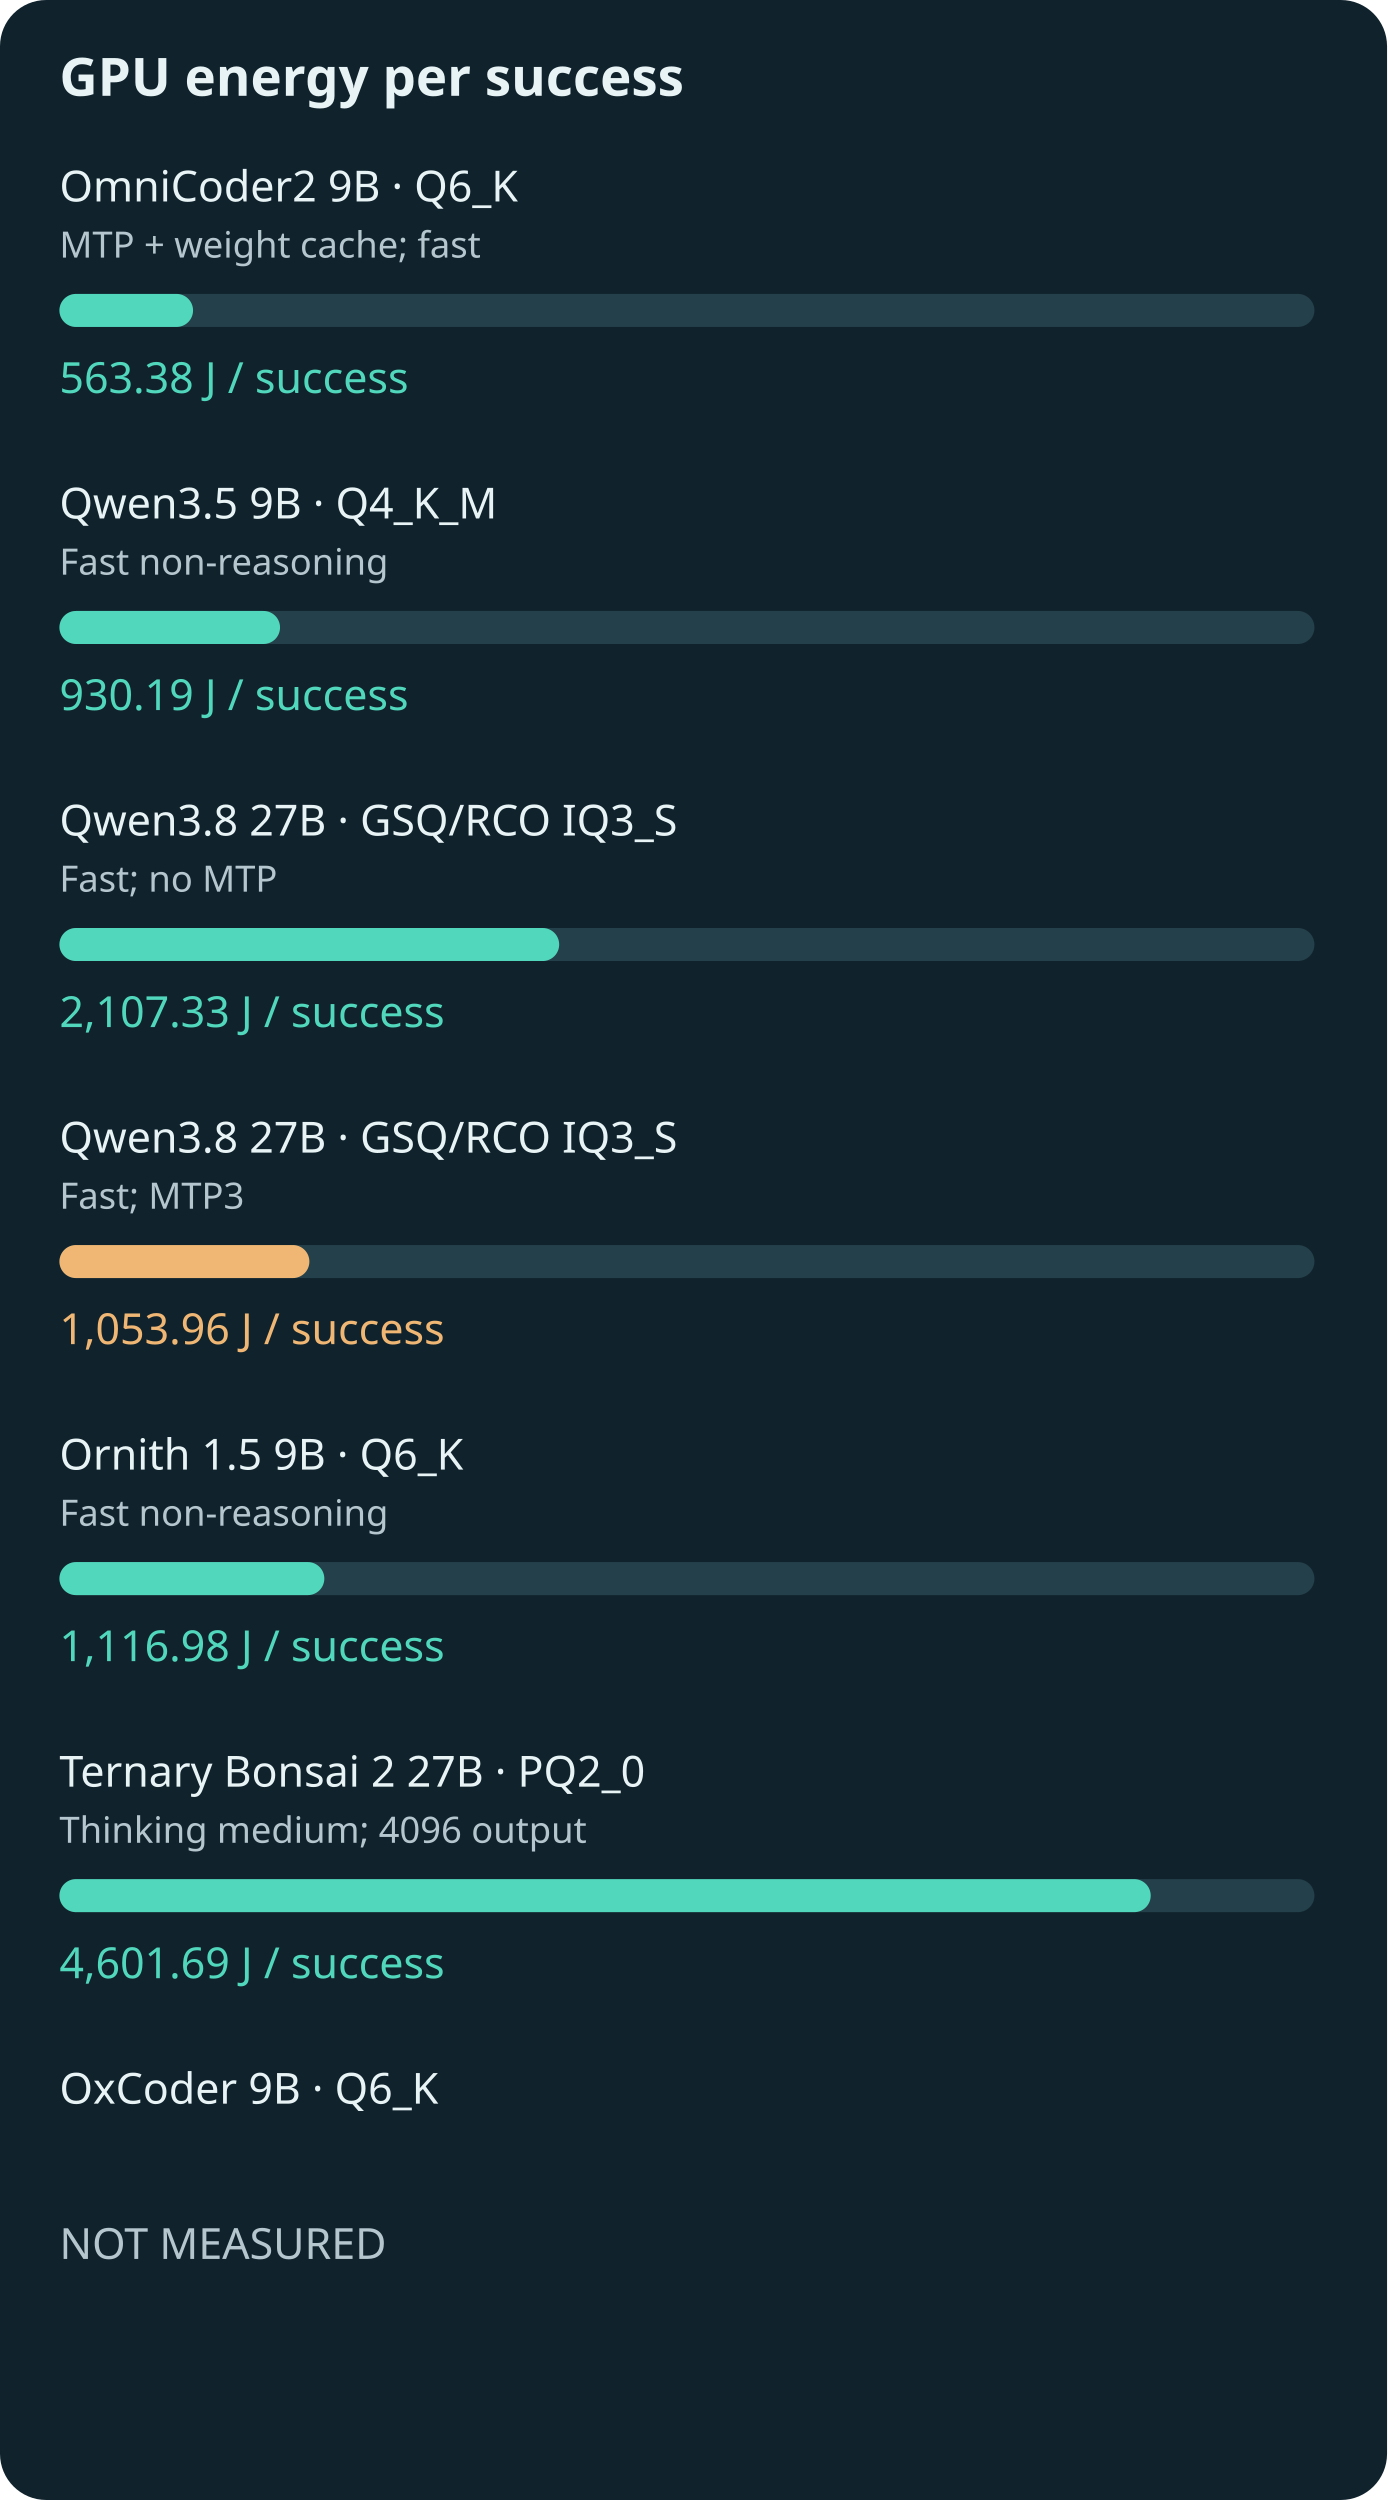
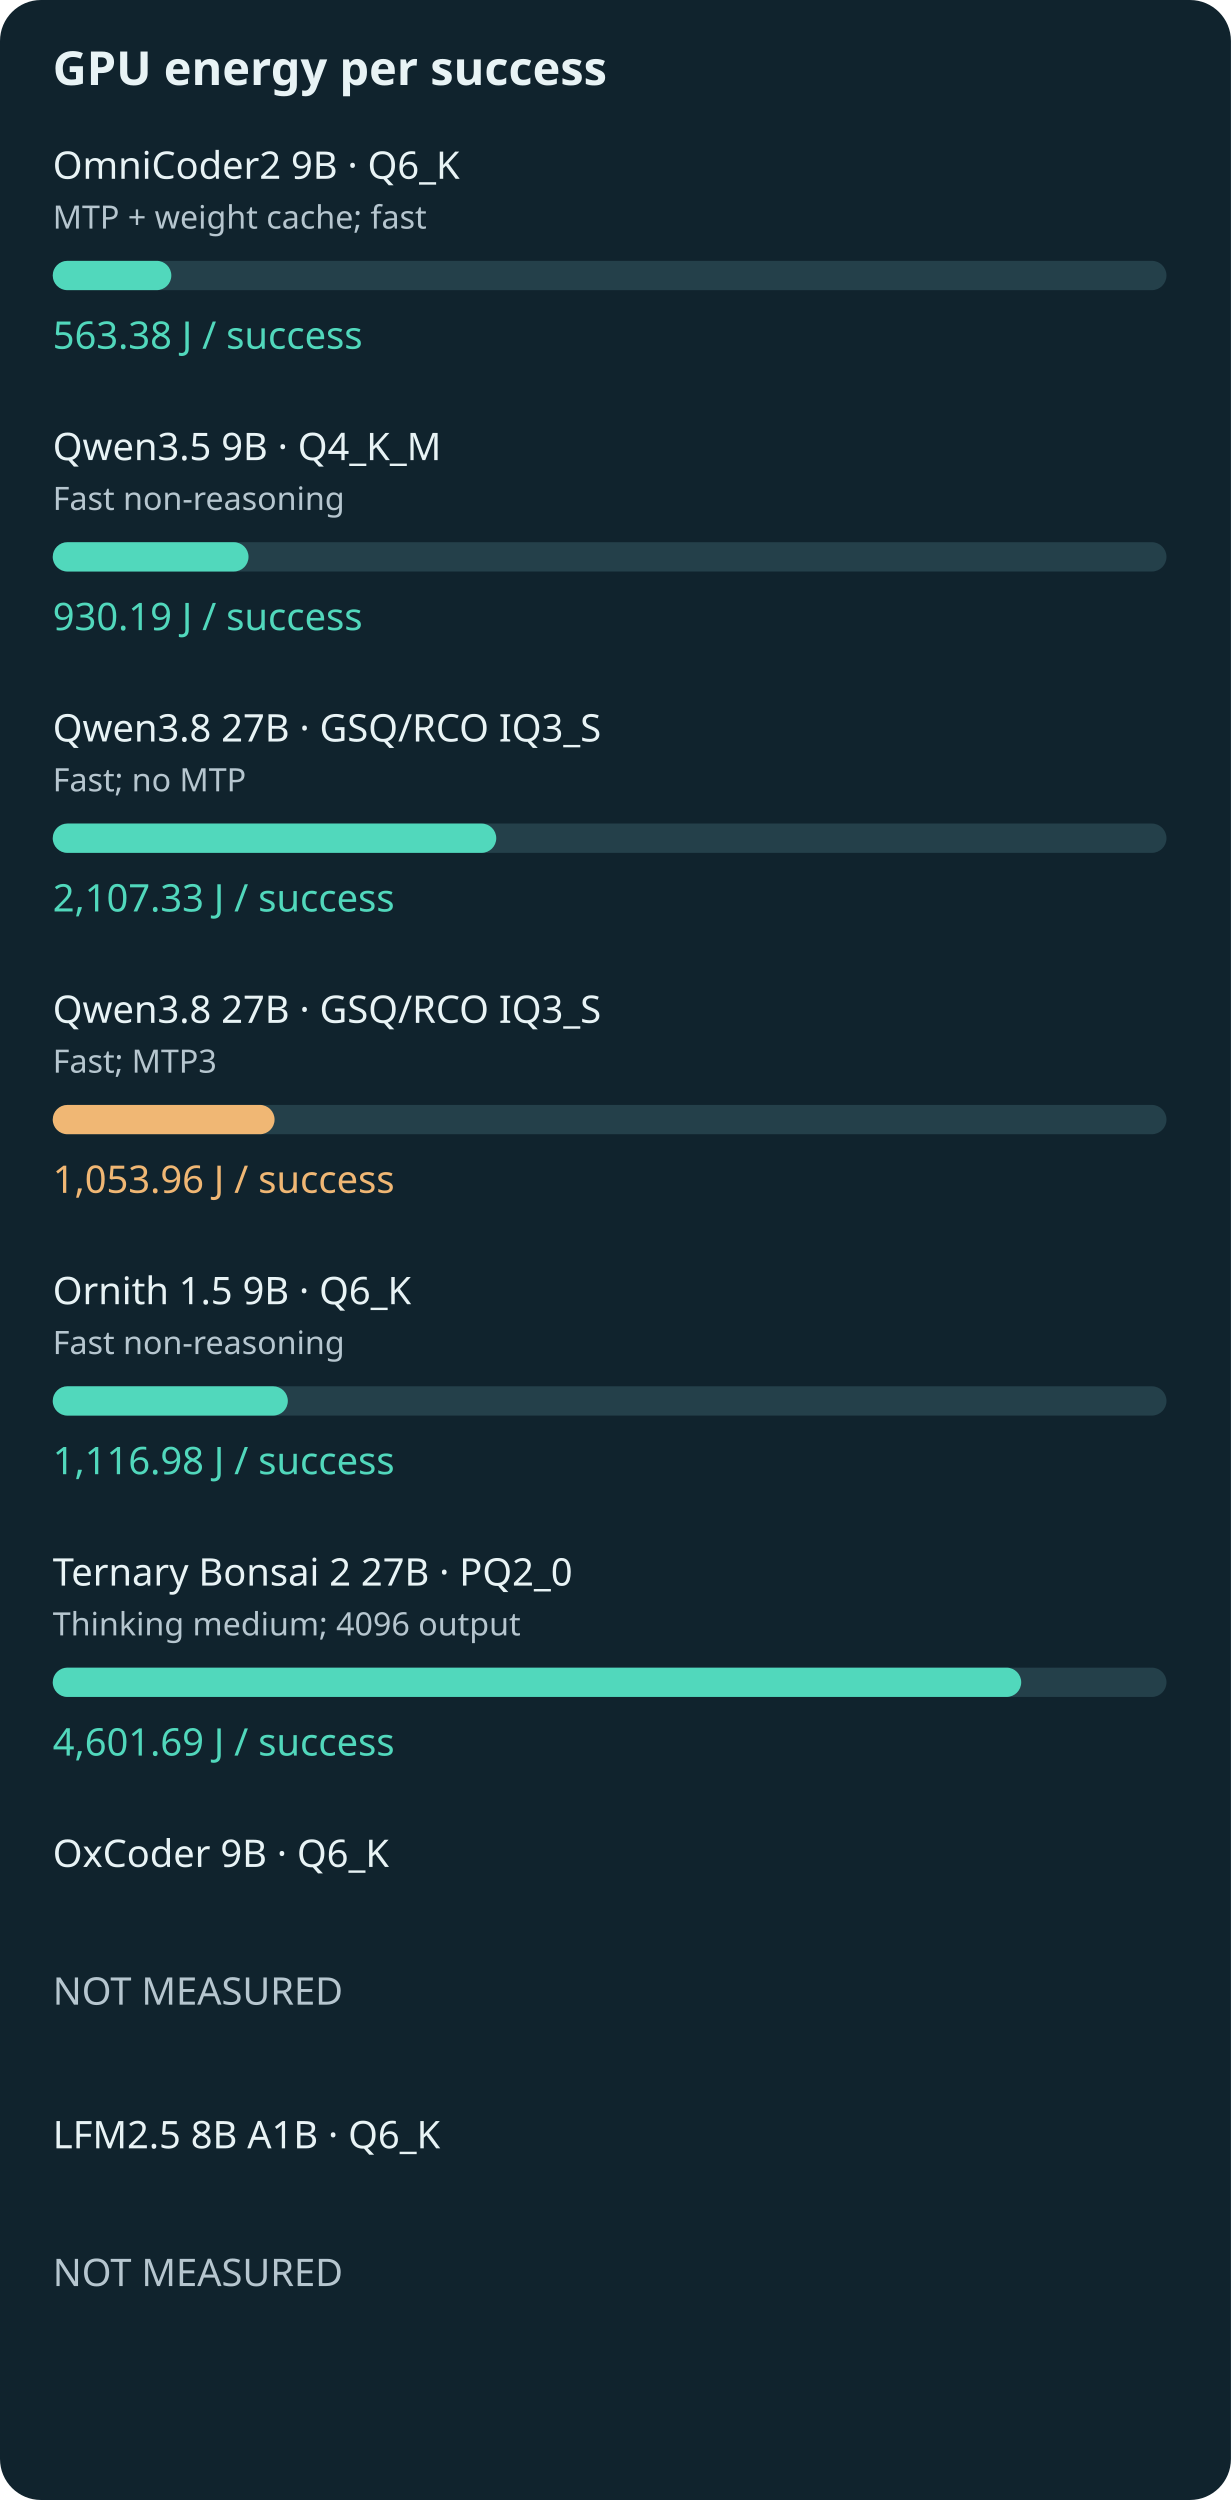
- <svg xmlns="http://www.w3.org/2000/svg" viewBox="0 0 420 757" role="img" aria-labelledby="title desc">
-   <rect width="420" height="757" rx="14" fill="#10232d" />
+ <svg xmlns="http://www.w3.org/2000/svg" viewBox="0 0 420 853" role="img" aria-labelledby="title desc">
+   <rect width="420" height="853" rx="14" fill="#10232d" />
  <g font-family="system-ui,sans-serif" fill="#e8f3f5">
    <text x="18" y="29" font-size="16" font-weight="700">GPU energy per success</text>
    <text x="18" y="61" font-size="13">OmniCoder2 9B · Q6_K</text>
    <text x="18" y="78" font-size="11" fill="#b6c6cf">MTP + weight cache; fast</text>
    <rect x="18" y="89" width="380" height="10" rx="5" fill="#24404a" />
    <rect x="18" y="89" width="40.455" height="10" rx="5" fill="#51d8bc" />
    <text x="18" y="119" font-size="13" fill="#51d8bc">563.38 J / success</text>
    <text x="18" y="157" font-size="13">Qwen3.5 9B · Q4_K_M</text>
    <text x="18" y="174" font-size="11" fill="#b6c6cf">Fast non-reasoning</text>
    <rect x="18" y="185" width="380" height="10" rx="5" fill="#24404a" />
    <rect x="18" y="185" width="66.794" height="10" rx="5" fill="#51d8bc" />
    <text x="18" y="215" font-size="13" fill="#51d8bc">930.19 J / success</text>
    <text x="18" y="253" font-size="13">Qwen3.8 27B · GSQ/RCO IQ3_S</text>
    <text x="18" y="270" font-size="11" fill="#b6c6cf">Fast; no MTP</text>
    <rect x="18" y="281" width="380" height="10" rx="5" fill="#24404a" />
    <rect x="18" y="281" width="151.321" height="10" rx="5" fill="#51d8bc" />
    <text x="18" y="311" font-size="13" fill="#51d8bc">2,107.33 J / success</text>
    <text x="18" y="349" font-size="13">Qwen3.8 27B · GSQ/RCO IQ3_S</text>
    <text x="18" y="366" font-size="11" fill="#b6c6cf">Fast; MTP3</text>
    <rect x="18" y="377" width="380" height="10" rx="5" fill="#24404a" />
    <rect x="18" y="377" width="75.682" height="10" rx="5" fill="#f0b774" />
    <text x="18" y="407" font-size="13" fill="#f0b774">1,053.96 J / success</text>
    <text x="18" y="445" font-size="13">Ornith 1.5 9B · Q6_K</text>
    <text x="18" y="462" font-size="11" fill="#b6c6cf">Fast non-reasoning</text>
    <rect x="18" y="473" width="380" height="10" rx="5" fill="#24404a" />
    <rect x="18" y="473" width="80.207" height="10" rx="5" fill="#51d8bc" />
    <text x="18" y="503" font-size="13" fill="#51d8bc">1,116.98 J / success</text>
    <text x="18" y="541" font-size="13">Ternary Bonsai 2 27B · PQ2_0</text>
    <text x="18" y="558" font-size="11" fill="#b6c6cf">Thinking medium; 4096 output</text>
    <rect x="18" y="569" width="380" height="10" rx="5" fill="#24404a" />
    <rect x="18" y="569" width="330.435" height="10" rx="5" fill="#51d8bc" />
    <text x="18" y="599" font-size="13" fill="#51d8bc">4,601.69 J / success</text>
    <text x="18" y="637" font-size="13">OxCoder 9B · Q6_K</text>
    <text x="18" y="684" fill="#b6c6cf" font-size="13">NOT MEASURED</text>
+     <text x="18" y="733" font-size="13">LFM2.5 8B A1B · Q6_K</text>
+     <text x="18" y="780" fill="#b6c6cf" font-size="13">NOT MEASURED</text>
  </g>
</svg>
